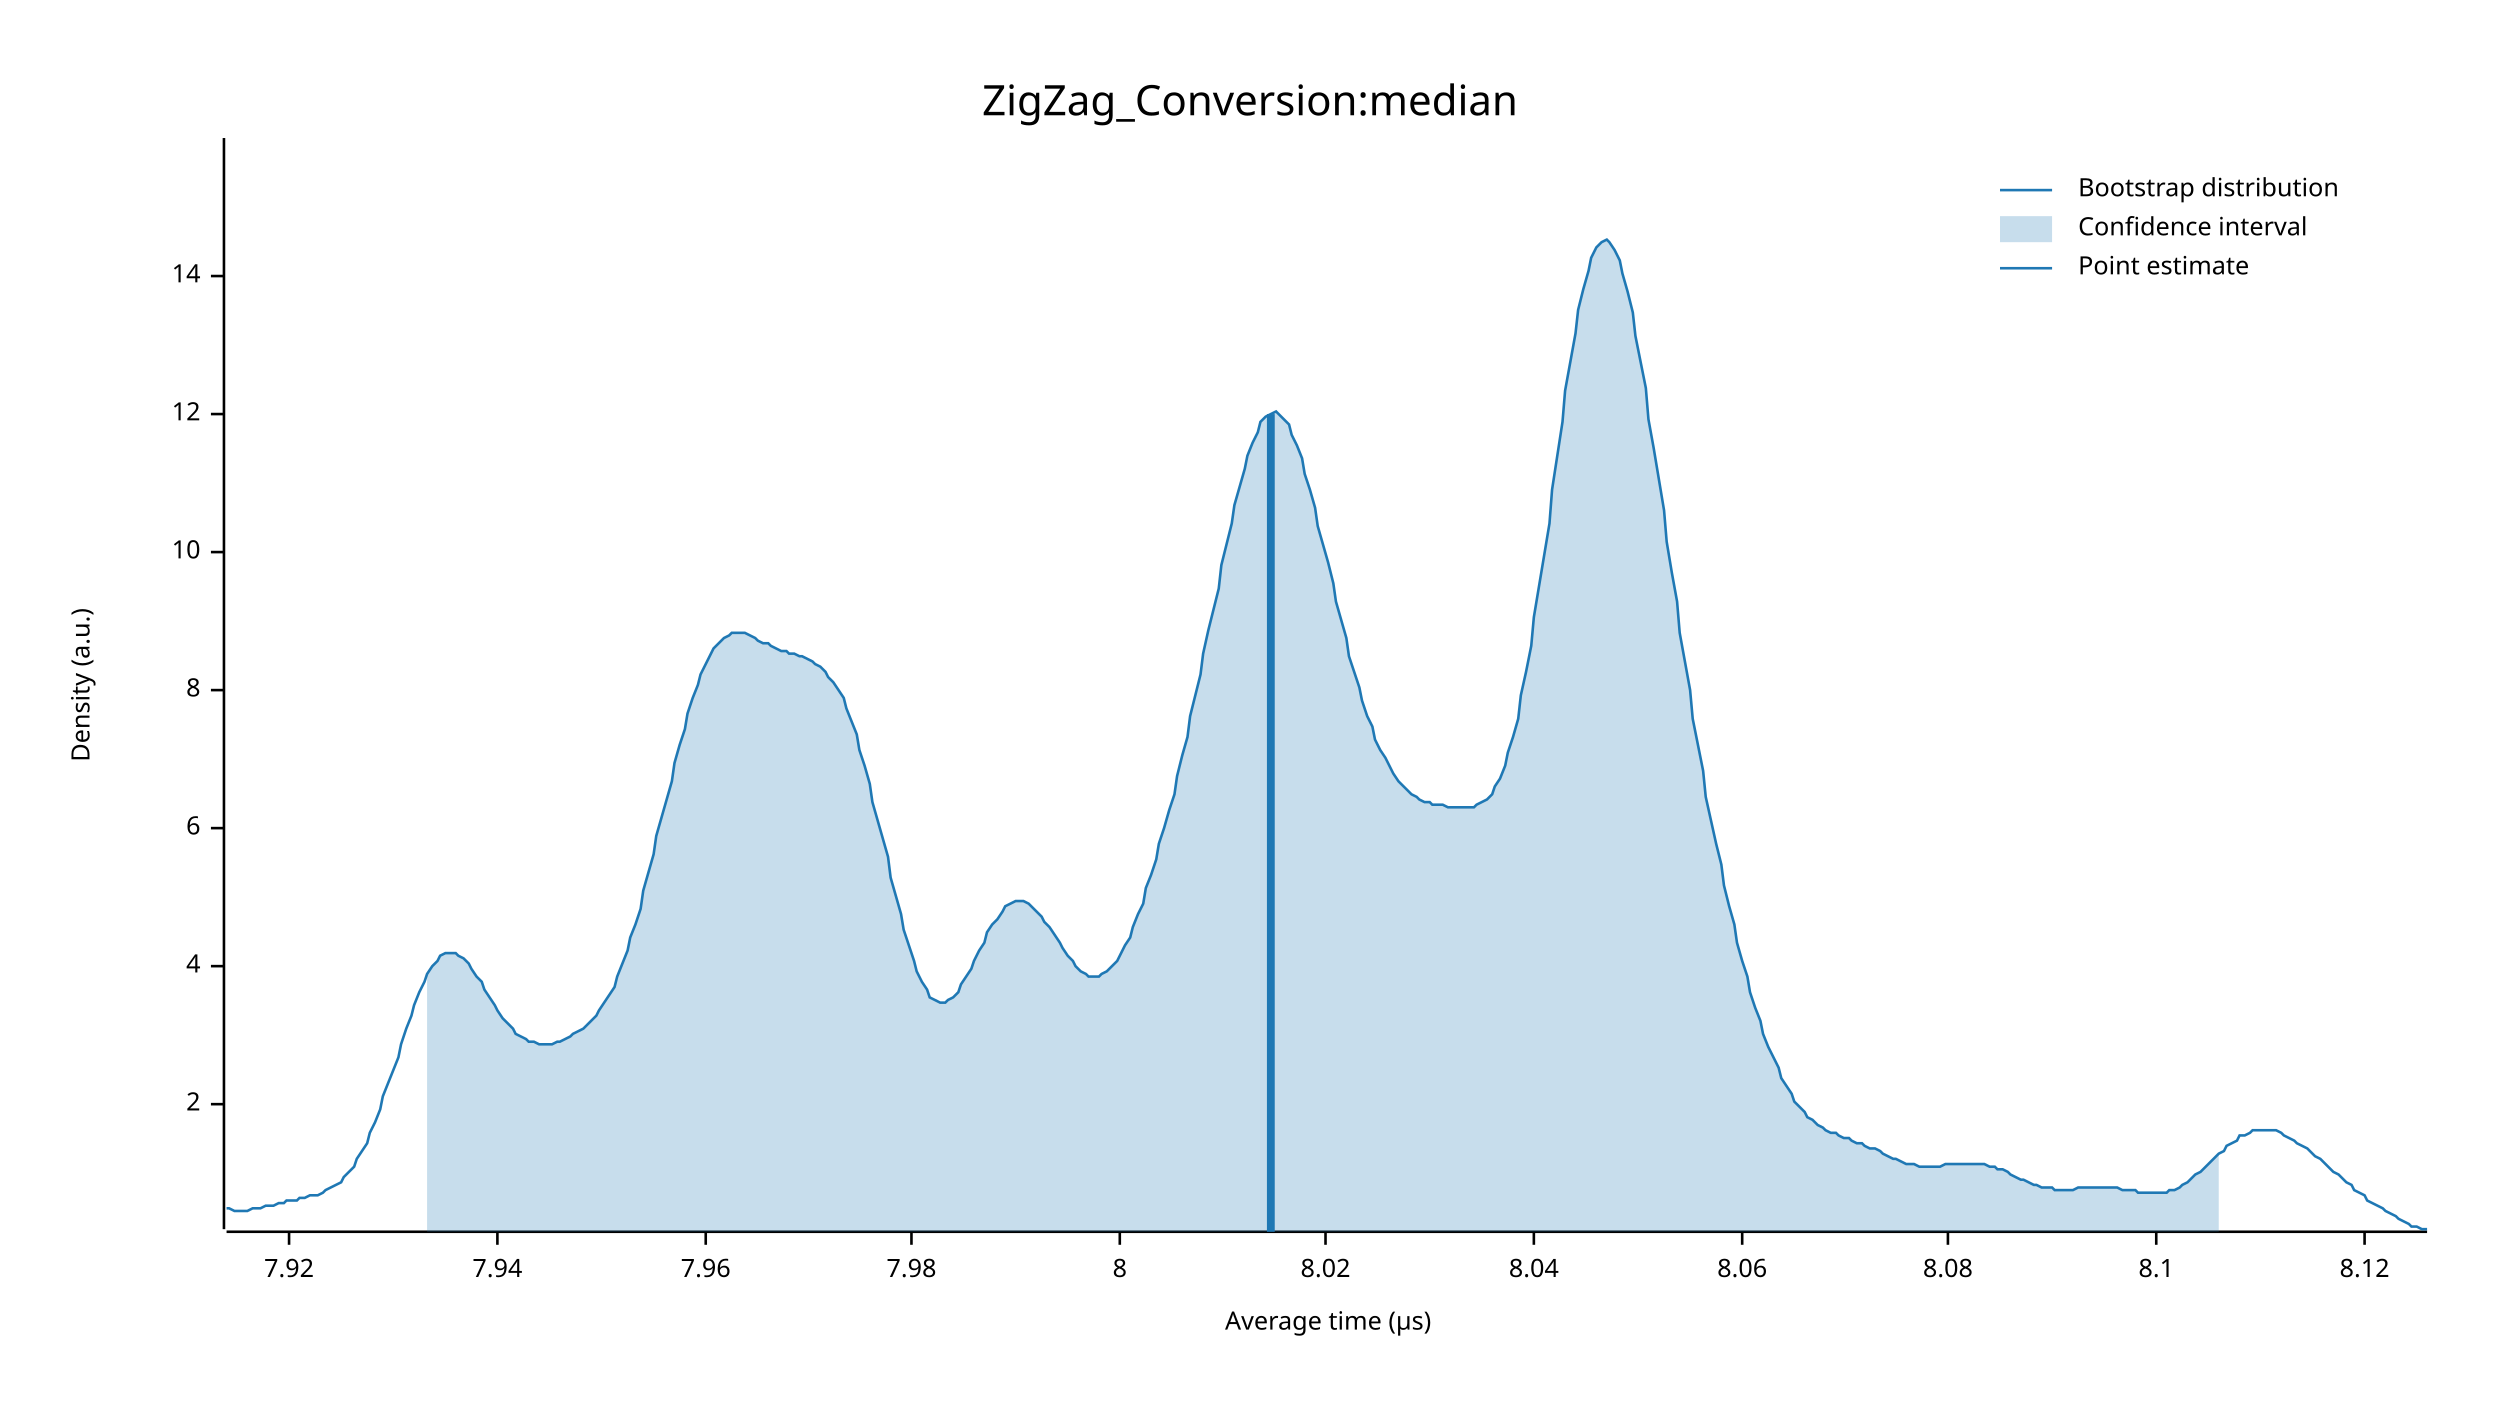
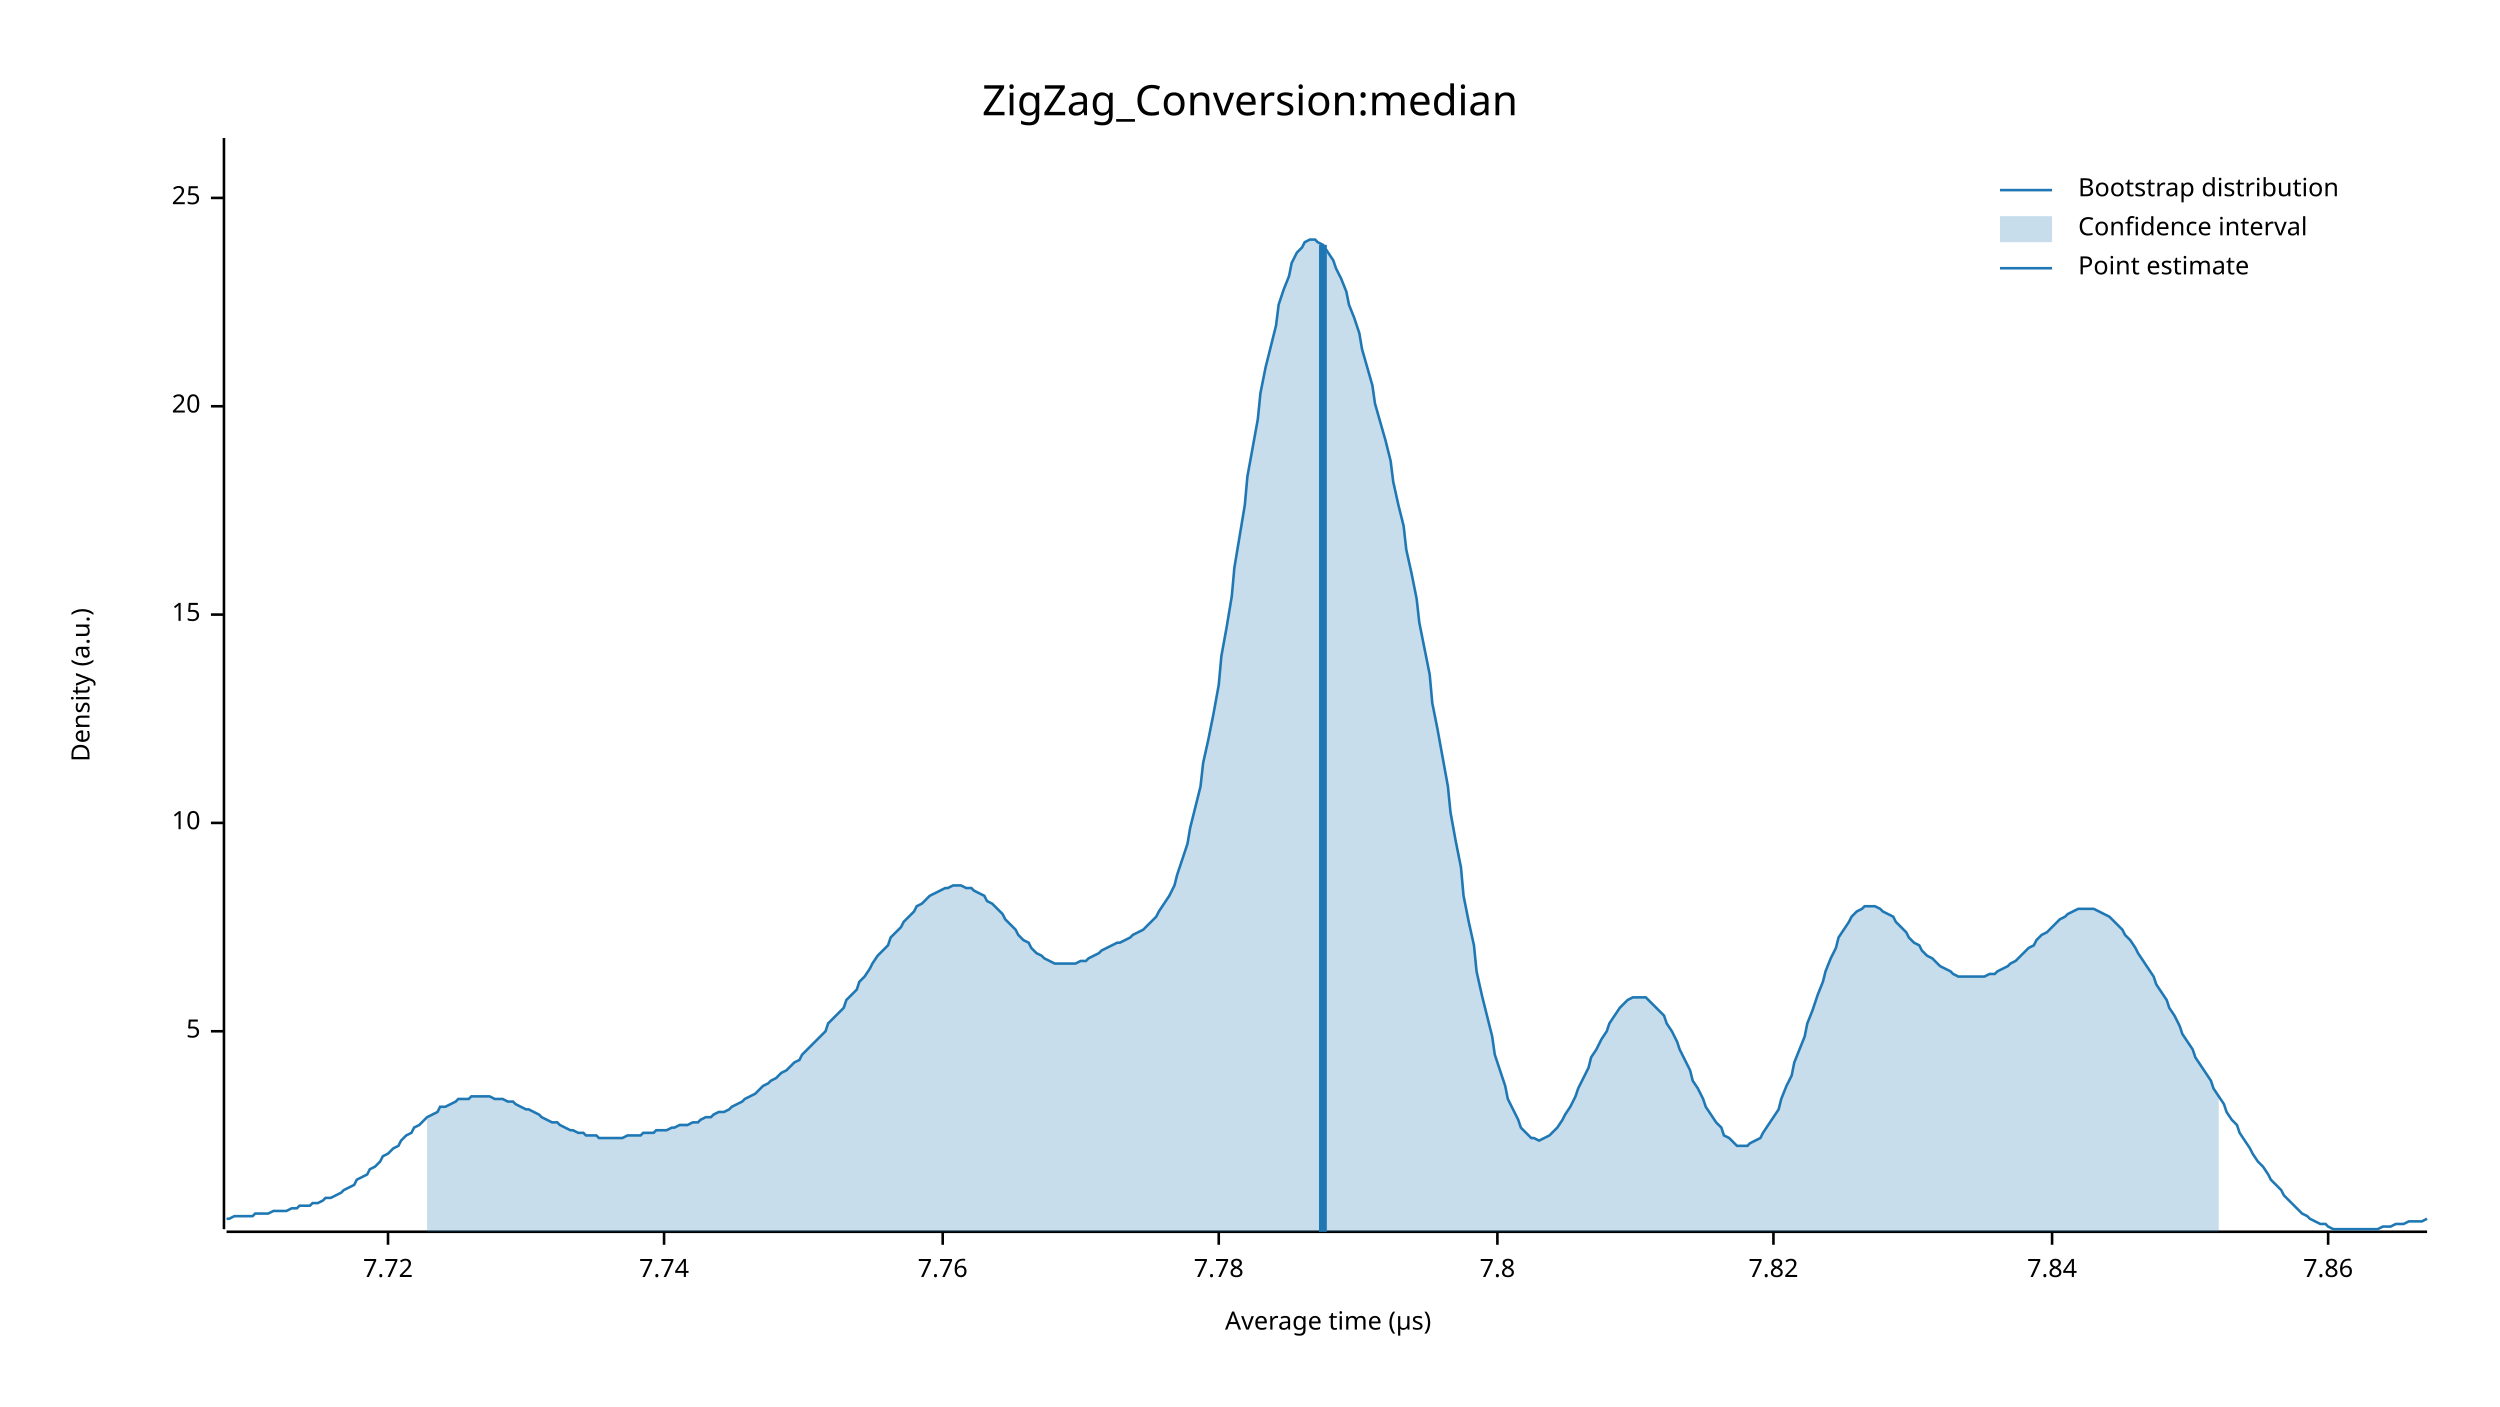
<svg xmlns="http://www.w3.org/2000/svg" width="960" height="540" viewBox="0 0 960 540">
  <text x="480" y="32" dy="0.76em" text-anchor="middle" font-family="sans-serif" font-size="16.129" opacity="1" fill="#000000">
ZigZag_Conversion:median
</text>
  <text x="27" y="263" dy="0.76em" text-anchor="middle" font-family="sans-serif" font-size="9.677" opacity="1" fill="#000000" transform="rotate(270, 27, 263)">
Density (a.u.)
</text>
  <text x="510" y="513" dy="-0.5ex" text-anchor="middle" font-family="sans-serif" font-size="9.677" opacity="1" fill="#000000">
Average time (µs)
</text>
  <polyline fill="none" opacity="1" stroke="#000000" stroke-width="1" points="86,53 86,472 " />
-   <text x="77" y="424" dy="0.5ex" text-anchor="end" font-family="sans-serif" font-size="9.677" opacity="1" fill="#000000">
- 2
+   <text x="77" y="396" dy="0.5ex" text-anchor="end" font-family="sans-serif" font-size="9.677" opacity="1" fill="#000000">
+ 5
</text>
-   <polyline fill="none" opacity="1" stroke="#000000" stroke-width="1" points="81,424 86,424 " />
-   <text x="77" y="371" dy="0.5ex" text-anchor="end" font-family="sans-serif" font-size="9.677" opacity="1" fill="#000000">
- 4
- </text>
-   <polyline fill="none" opacity="1" stroke="#000000" stroke-width="1" points="81,371 86,371 " />
-   <text x="77" y="318" dy="0.5ex" text-anchor="end" font-family="sans-serif" font-size="9.677" opacity="1" fill="#000000">
- 6
- </text>
-   <polyline fill="none" opacity="1" stroke="#000000" stroke-width="1" points="81,318 86,318 " />
-   <text x="77" y="265" dy="0.5ex" text-anchor="end" font-family="sans-serif" font-size="9.677" opacity="1" fill="#000000">
- 8
- </text>
-   <polyline fill="none" opacity="1" stroke="#000000" stroke-width="1" points="81,265 86,265 " />
-   <text x="77" y="212" dy="0.5ex" text-anchor="end" font-family="sans-serif" font-size="9.677" opacity="1" fill="#000000">
+   <polyline fill="none" opacity="1" stroke="#000000" stroke-width="1" points="81,396 86,396 " />
+   <text x="77" y="316" dy="0.5ex" text-anchor="end" font-family="sans-serif" font-size="9.677" opacity="1" fill="#000000">
10
</text>
-   <polyline fill="none" opacity="1" stroke="#000000" stroke-width="1" points="81,212 86,212 " />
-   <text x="77" y="159" dy="0.5ex" text-anchor="end" font-family="sans-serif" font-size="9.677" opacity="1" fill="#000000">
- 12
+   <polyline fill="none" opacity="1" stroke="#000000" stroke-width="1" points="81,316 86,316 " />
+   <text x="77" y="236" dy="0.5ex" text-anchor="end" font-family="sans-serif" font-size="9.677" opacity="1" fill="#000000">
+ 15
</text>
-   <polyline fill="none" opacity="1" stroke="#000000" stroke-width="1" points="81,159 86,159 " />
-   <text x="77" y="106" dy="0.5ex" text-anchor="end" font-family="sans-serif" font-size="9.677" opacity="1" fill="#000000">
- 14
+   <polyline fill="none" opacity="1" stroke="#000000" stroke-width="1" points="81,236 86,236 " />
+   <text x="77" y="156" dy="0.5ex" text-anchor="end" font-family="sans-serif" font-size="9.677" opacity="1" fill="#000000">
+ 20
</text>
-   <polyline fill="none" opacity="1" stroke="#000000" stroke-width="1" points="81,106 86,106 " />
+   <polyline fill="none" opacity="1" stroke="#000000" stroke-width="1" points="81,156 86,156 " />
+   <text x="77" y="76" dy="0.5ex" text-anchor="end" font-family="sans-serif" font-size="9.677" opacity="1" fill="#000000">
+ 25
+ </text>
+   <polyline fill="none" opacity="1" stroke="#000000" stroke-width="1" points="81,76 86,76 " />
  <polyline fill="none" opacity="1" stroke="#000000" stroke-width="1" points="87,473 932,473 " />
-   <text x="111" y="483" dy="0.76em" text-anchor="middle" font-family="sans-serif" font-size="9.677" opacity="1" fill="#000000">
- 7.92
+   <text x="149" y="483" dy="0.76em" text-anchor="middle" font-family="sans-serif" font-size="9.677" opacity="1" fill="#000000">
+ 7.72
</text>
-   <polyline fill="none" opacity="1" stroke="#000000" stroke-width="1" points="111,473 111,478 " />
-   <text x="191" y="483" dy="0.76em" text-anchor="middle" font-family="sans-serif" font-size="9.677" opacity="1" fill="#000000">
- 7.94
+   <polyline fill="none" opacity="1" stroke="#000000" stroke-width="1" points="149,473 149,478 " />
+   <text x="255" y="483" dy="0.76em" text-anchor="middle" font-family="sans-serif" font-size="9.677" opacity="1" fill="#000000">
+ 7.74
</text>
-   <polyline fill="none" opacity="1" stroke="#000000" stroke-width="1" points="191,473 191,478 " />
-   <text x="271" y="483" dy="0.76em" text-anchor="middle" font-family="sans-serif" font-size="9.677" opacity="1" fill="#000000">
- 7.96
+   <polyline fill="none" opacity="1" stroke="#000000" stroke-width="1" points="255,473 255,478 " />
+   <text x="362" y="483" dy="0.76em" text-anchor="middle" font-family="sans-serif" font-size="9.677" opacity="1" fill="#000000">
+ 7.76
</text>
-   <polyline fill="none" opacity="1" stroke="#000000" stroke-width="1" points="271,473 271,478 " />
-   <text x="350" y="483" dy="0.76em" text-anchor="middle" font-family="sans-serif" font-size="9.677" opacity="1" fill="#000000">
- 7.98
+   <polyline fill="none" opacity="1" stroke="#000000" stroke-width="1" points="362,473 362,478 " />
+   <text x="468" y="483" dy="0.76em" text-anchor="middle" font-family="sans-serif" font-size="9.677" opacity="1" fill="#000000">
+ 7.78
</text>
-   <polyline fill="none" opacity="1" stroke="#000000" stroke-width="1" points="350,473 350,478 " />
-   <text x="430" y="483" dy="0.76em" text-anchor="middle" font-family="sans-serif" font-size="9.677" opacity="1" fill="#000000">
- 8
+   <polyline fill="none" opacity="1" stroke="#000000" stroke-width="1" points="468,473 468,478 " />
+   <text x="575" y="483" dy="0.76em" text-anchor="middle" font-family="sans-serif" font-size="9.677" opacity="1" fill="#000000">
+ 7.8
</text>
-   <polyline fill="none" opacity="1" stroke="#000000" stroke-width="1" points="430,473 430,478 " />
-   <text x="509" y="483" dy="0.76em" text-anchor="middle" font-family="sans-serif" font-size="9.677" opacity="1" fill="#000000">
- 8.02
+   <polyline fill="none" opacity="1" stroke="#000000" stroke-width="1" points="575,473 575,478 " />
+   <text x="681" y="483" dy="0.76em" text-anchor="middle" font-family="sans-serif" font-size="9.677" opacity="1" fill="#000000">
+ 7.82
</text>
-   <polyline fill="none" opacity="1" stroke="#000000" stroke-width="1" points="509,473 509,478 " />
-   <text x="589" y="483" dy="0.76em" text-anchor="middle" font-family="sans-serif" font-size="9.677" opacity="1" fill="#000000">
- 8.04
+   <polyline fill="none" opacity="1" stroke="#000000" stroke-width="1" points="681,473 681,478 " />
+   <text x="788" y="483" dy="0.76em" text-anchor="middle" font-family="sans-serif" font-size="9.677" opacity="1" fill="#000000">
+ 7.84
</text>
-   <polyline fill="none" opacity="1" stroke="#000000" stroke-width="1" points="589,473 589,478 " />
-   <text x="669" y="483" dy="0.76em" text-anchor="middle" font-family="sans-serif" font-size="9.677" opacity="1" fill="#000000">
- 8.06
+   <polyline fill="none" opacity="1" stroke="#000000" stroke-width="1" points="788,473 788,478 " />
+   <text x="894" y="483" dy="0.76em" text-anchor="middle" font-family="sans-serif" font-size="9.677" opacity="1" fill="#000000">
+ 7.86
</text>
-   <polyline fill="none" opacity="1" stroke="#000000" stroke-width="1" points="669,473 669,478 " />
-   <text x="748" y="483" dy="0.76em" text-anchor="middle" font-family="sans-serif" font-size="9.677" opacity="1" fill="#000000">
- 8.08
- </text>
-   <polyline fill="none" opacity="1" stroke="#000000" stroke-width="1" points="748,473 748,478 " />
-   <text x="828" y="483" dy="0.76em" text-anchor="middle" font-family="sans-serif" font-size="9.677" opacity="1" fill="#000000">
- 8.1
- </text>
-   <polyline fill="none" opacity="1" stroke="#000000" stroke-width="1" points="828,473 828,478 " />
-   <text x="908" y="483" dy="0.76em" text-anchor="middle" font-family="sans-serif" font-size="9.677" opacity="1" fill="#000000">
- 8.12
- </text>
-   <polyline fill="none" opacity="1" stroke="#000000" stroke-width="1" points="908,473 908,478 " />
-   <polyline fill="none" opacity="1" stroke="#1F78B4" stroke-width="1" points="87,464 88,464 90,465 92,465 93,465 95,465 97,464 98,464 100,464 102,463 103,463 105,463 107,462 109,462 110,461 112,461 114,461 115,460 117,460 119,459 120,459 122,459 124,458 125,457 127,456 129,455 131,454 132,452 134,450 136,448 137,445 139,442 141,439 142,435 144,431 146,426 147,421 149,416 151,411 153,406 154,401 156,395 158,390 159,386 161,381 163,377 164,374 166,371 168,369 169,367 171,366 173,366 175,366 176,367 178,368 180,370 181,372 183,375 185,377 186,380 188,383 190,386 191,388 193,391 195,393 197,395 198,397 200,398 202,399 203,400 205,400 207,401 208,401 210,401 212,401 214,400 215,400 217,399 219,398 220,397 222,396 224,395 225,394 227,392 229,390 230,388 232,385 234,382 236,379 237,375 239,370 241,365 242,360 244,355 246,349 247,342 249,335 251,328 252,321 254,314 256,307 258,300 259,293 261,286 263,280 264,274 266,268 268,263 269,259 271,255 273,251 274,249 276,247 278,245 280,244 281,243 283,243 285,243 286,243 288,244 290,245 291,246 293,247 295,247 296,248 298,249 300,250 302,250 303,251 305,251 307,252 308,252 310,253 312,254 313,255 315,256 317,258 318,260 320,262 322,265 324,268 325,272 327,277 329,282 330,288 332,294 334,301 335,308 337,315 339,322 341,329 342,337 344,344 346,351 347,357 349,363 351,369 352,373 354,377 356,380 357,383 359,384 361,385 363,385 364,384 366,383 368,381 369,378 371,375 373,372 374,369 376,365 378,362 379,358 381,355 383,353 385,350 386,348 388,347 390,346 391,346 393,346 395,347 396,348 398,350 400,352 401,354 403,356 405,359 407,362 408,364 410,367 412,369 413,371 415,373 417,374 418,375 420,375 422,375 423,374 425,373 427,371 429,369 430,367 432,363 434,360 435,356 437,351 439,347 440,341 442,336 444,330 445,324 447,318 449,311 451,305 452,298 454,290 456,283 457,275 459,267 461,259 462,251 464,242 466,234 468,226 469,217 471,209 473,201 474,194 476,187 478,180 479,175 481,170 483,166 484,162 486,160 488,159 490,158 491,159 493,161 495,163 496,167 498,171 500,176 501,182 503,188 505,195 506,202 508,209 510,216 512,224 513,231 515,238 517,245 518,252 520,258 522,264 523,269 525,275 527,279 528,284 530,288 532,291 534,295 535,297 537,300 539,302 540,303 542,305 544,306 545,307 547,308 549,308 550,309 552,309 554,309 556,310 557,310 559,310 561,310 562,310 564,310 566,310 567,309 569,308 571,307 573,305 574,302 576,299 578,294 579,289 581,283 583,276 584,267 586,258 588,248 589,237 591,225 593,213 595,201 596,188 598,175 600,162 601,150 603,139 605,128 606,119 608,111 610,104 611,99 613,95 615,93 617,92 618,93 620,96 622,100 623,105 625,112 627,120 628,129 630,139 632,149 633,161 635,172 637,184 639,196 640,208 642,220 644,231 645,243 647,254 649,265 650,276 652,286 654,296 655,306 657,315 659,324 661,332 662,340 664,348 666,355 667,362 669,369 671,375 672,381 674,387 676,392 677,397 679,402 681,406 683,410 684,414 686,417 688,420 689,423 691,425 693,427 694,429 696,430 698,432 700,433 701,434 703,435 705,435 706,436 708,437 710,437 711,438 713,439 715,439 716,440 718,441 720,441 722,442 723,443 725,444 727,445 728,445 730,446 732,447 733,447 735,447 737,448 738,448 740,448 742,448 744,448 745,448 747,447 749,447 750,447 752,447 754,447 755,447 757,447 759,447 760,447 762,447 764,448 766,448 767,449 769,449 771,450 772,451 774,452 776,453 777,453 779,454 781,455 782,455 784,456 786,456 788,456 789,457 791,457 793,457 794,457 796,457 798,456 799,456 801,456 803,456 804,456 806,456 808,456 810,456 811,456 813,456 815,457 816,457 818,457 820,457 821,458 823,458 825,458 827,458 828,458 830,458 832,458 833,457 835,457 837,456 838,455 840,454 842,452 843,451 845,450 847,448 849,446 850,445 852,443 854,442 855,440 857,439 859,438 860,436 862,436 864,435 865,434 867,434 869,434 871,434 872,434 874,434 876,435 877,436 879,437 881,438 882,439 884,440 886,441 887,442 889,444 891,445 893,447 894,448 896,450 898,451 899,452 901,454 903,455 904,457 906,458 908,459 909,461 911,462 913,463 915,464 916,465 918,466 920,467 921,468 923,469 925,470 926,471 928,471 930,472 932,472 " />
-   <polygon opacity="0.25" fill="#1F78B4" points="164,374 166,371 168,369 169,367 171,366 173,366 175,366 176,367 178,368 180,370 181,372 183,375 185,377 186,380 188,383 190,386 191,388 193,391 195,393 197,395 198,397 200,398 202,399 203,400 205,400 207,401 208,401 210,401 212,401 214,400 215,400 217,399 219,398 220,397 222,396 224,395 225,394 227,392 229,390 230,388 232,385 234,382 236,379 237,375 239,370 241,365 242,360 244,355 246,349 247,342 249,335 251,328 252,321 254,314 256,307 258,300 259,293 261,286 263,280 264,274 266,268 268,263 269,259 271,255 273,251 274,249 276,247 278,245 280,244 281,243 283,243 285,243 286,243 288,244 290,245 291,246 293,247 295,247 296,248 298,249 300,250 302,250 303,251 305,251 307,252 308,252 310,253 312,254 313,255 315,256 317,258 318,260 320,262 322,265 324,268 325,272 327,277 329,282 330,288 332,294 334,301 335,308 337,315 339,322 341,329 342,337 344,344 346,351 347,357 349,363 351,369 352,373 354,377 356,380 357,383 359,384 361,385 363,385 364,384 366,383 368,381 369,378 371,375 373,372 374,369 376,365 378,362 379,358 381,355 383,353 385,350 386,348 388,347 390,346 391,346 393,346 395,347 396,348 398,350 400,352 401,354 403,356 405,359 407,362 408,364 410,367 412,369 413,371 415,373 417,374 418,375 420,375 422,375 423,374 425,373 427,371 429,369 430,367 432,363 434,360 435,356 437,351 439,347 440,341 442,336 444,330 445,324 447,318 449,311 451,305 452,298 454,290 456,283 457,275 459,267 461,259 462,251 464,242 466,234 468,226 469,217 471,209 473,201 474,194 476,187 478,180 479,175 481,170 483,166 484,162 486,160 488,159 490,158 491,159 493,161 495,163 496,167 498,171 500,176 501,182 503,188 505,195 506,202 508,209 510,216 512,224 513,231 515,238 517,245 518,252 520,258 522,264 523,269 525,275 527,279 528,284 530,288 532,291 534,295 535,297 537,300 539,302 540,303 542,305 544,306 545,307 547,308 549,308 550,309 552,309 554,309 556,310 557,310 559,310 561,310 562,310 564,310 566,310 567,309 569,308 571,307 573,305 574,302 576,299 578,294 579,289 581,283 583,276 584,267 586,258 588,248 589,237 591,225 593,213 595,201 596,188 598,175 600,162 601,150 603,139 605,128 606,119 608,111 610,104 611,99 613,95 615,93 617,92 618,93 620,96 622,100 623,105 625,112 627,120 628,129 630,139 632,149 633,161 635,172 637,184 639,196 640,208 642,220 644,231 645,243 647,254 649,265 650,276 652,286 654,296 655,306 657,315 659,324 661,332 662,340 664,348 666,355 667,362 669,369 671,375 672,381 674,387 676,392 677,397 679,402 681,406 683,410 684,414 686,417 688,420 689,423 691,425 693,427 694,429 696,430 698,432 700,433 701,434 703,435 705,435 706,436 708,437 710,437 711,438 713,439 715,439 716,440 718,441 720,441 722,442 723,443 725,444 727,445 728,445 730,446 732,447 733,447 735,447 737,448 738,448 740,448 742,448 744,448 745,448 747,447 749,447 750,447 752,447 754,447 755,447 757,447 759,447 760,447 762,447 764,448 766,448 767,449 769,449 771,450 772,451 774,452 776,453 777,453 779,454 781,455 782,455 784,456 786,456 788,456 789,457 791,457 793,457 794,457 796,457 798,456 799,456 801,456 803,456 804,456 806,456 808,456 810,456 811,456 813,456 815,457 816,457 818,457 820,457 821,458 823,458 825,458 827,458 828,458 830,458 832,458 833,457 835,457 837,456 838,455 840,454 842,452 843,451 845,450 847,448 849,446 850,445 852,443 852,473 164,473 " />
-   <polyline fill="none" opacity="1" stroke="#1F78B4" stroke-width="3" points="488,473 488,159 " />
+   <polyline fill="none" opacity="1" stroke="#000000" stroke-width="1" points="894,473 894,478 " />
+   <polyline fill="none" opacity="1" stroke="#1F78B4" stroke-width="1" points="87,468 88,468 90,467 92,467 93,467 95,467 97,467 98,466 100,466 102,466 103,466 105,465 107,465 109,465 110,465 112,464 114,464 115,463 117,463 119,463 120,462 122,462 124,461 125,460 127,460 129,459 131,458 132,457 134,456 136,455 137,453 139,452 141,451 142,449 144,448 146,446 147,444 149,443 151,441 153,440 154,438 156,436 158,435 159,433 161,432 163,430 164,429 166,428 168,427 169,425 171,425 173,424 175,423 176,422 178,422 180,422 181,421 183,421 185,421 186,421 188,421 190,422 191,422 193,422 195,423 197,423 198,424 200,425 202,426 203,426 205,427 207,428 208,429 210,430 212,431 214,431 215,432 217,433 219,434 220,434 222,435 224,435 225,436 227,436 229,436 230,437 232,437 234,437 236,437 237,437 239,437 241,436 242,436 244,436 246,436 247,435 249,435 251,435 252,434 254,434 256,434 258,433 259,433 261,432 263,432 264,432 266,431 268,431 269,430 271,429 273,429 274,428 276,427 278,427 280,426 281,425 283,424 285,423 286,422 288,421 290,420 291,419 293,417 295,416 296,415 298,414 300,412 302,411 303,410 305,408 307,407 308,405 310,403 312,401 313,400 315,398 317,396 318,393 320,391 322,389 324,387 325,384 327,382 329,380 330,377 332,375 334,372 335,370 337,367 339,365 341,363 342,360 344,358 346,356 347,354 349,352 351,350 352,348 354,347 356,345 357,344 359,343 361,342 363,341 364,341 366,340 368,340 369,340 371,341 373,341 374,342 376,343 378,344 379,346 381,347 383,349 385,351 386,353 388,355 390,357 391,359 393,361 395,362 396,364 398,366 400,367 401,368 403,369 405,370 407,370 408,370 410,370 412,370 413,370 415,369 417,369 418,368 420,367 422,366 423,365 425,364 427,363 429,362 430,362 432,361 434,360 435,359 437,358 439,357 440,356 442,354 444,352 445,350 447,347 449,344 451,340 452,336 454,330 456,324 457,318 459,310 461,302 462,293 464,284 466,274 468,263 469,252 471,241 473,229 474,218 476,206 478,194 479,183 481,172 483,161 484,151 486,141 488,133 490,125 491,117 493,111 495,106 496,101 498,97 500,95 501,93 503,92 505,92 506,93 508,94 510,97 512,100 513,103 515,107 517,112 518,117 520,122 522,128 523,134 525,141 527,148 528,155 530,162 532,169 534,177 535,185 537,194 539,202 540,211 542,220 544,230 545,239 547,249 549,259 550,270 552,280 554,291 556,302 557,312 559,323 561,333 562,344 564,354 566,363 567,373 569,382 571,390 573,398 574,405 576,411 578,417 579,422 581,426 583,430 584,433 586,435 588,437 589,437 591,438 593,437 595,436 596,435 598,433 600,430 601,428 603,425 605,421 606,418 608,414 610,410 611,406 613,403 615,399 617,396 618,393 620,390 622,387 623,386 625,384 627,383 628,383 630,383 632,383 633,384 635,386 637,388 639,390 640,393 642,396 644,400 645,403 647,407 649,411 650,415 652,418 654,422 655,425 657,428 659,431 661,433 662,436 664,437 666,439 667,440 669,440 671,440 672,439 674,438 676,437 677,435 679,432 681,429 683,426 684,422 686,417 688,413 689,408 691,403 693,398 694,393 696,388 698,382 700,377 701,373 703,368 705,364 706,360 708,357 710,354 711,352 713,350 715,349 716,348 718,348 720,348 722,349 723,350 725,351 727,352 728,354 730,356 732,358 733,360 735,362 737,363 738,365 740,367 742,368 744,370 745,371 747,372 749,373 750,374 752,375 754,375 755,375 757,375 759,375 760,375 762,375 764,374 766,374 767,373 769,372 771,371 772,370 774,369 776,367 777,366 779,364 781,363 782,361 784,359 786,358 788,356 789,355 791,353 793,352 794,351 796,350 798,349 799,349 801,349 803,349 804,349 806,350 808,351 810,352 811,353 813,355 815,357 816,359 818,361 820,364 821,366 823,369 825,372 827,375 828,378 830,381 832,384 833,387 835,390 837,394 838,397 840,400 842,403 843,406 845,409 847,412 849,415 850,418 852,421 854,424 855,427 857,430 859,432 860,435 862,438 864,441 865,443 867,446 869,448 871,451 872,453 874,455 876,457 877,459 879,461 881,463 882,464 884,466 886,467 887,468 889,469 891,470 893,470 894,471 896,472 898,472 899,472 901,472 903,472 904,472 906,472 908,472 909,472 911,472 913,472 915,471 916,471 918,471 920,470 921,470 923,470 925,469 926,469 928,469 930,469 932,468 " />
+   <polygon opacity="0.25" fill="#1F78B4" points="164,429 166,428 168,427 169,425 171,425 173,424 175,423 176,422 178,422 180,422 181,421 183,421 185,421 186,421 188,421 190,422 191,422 193,422 195,423 197,423 198,424 200,425 202,426 203,426 205,427 207,428 208,429 210,430 212,431 214,431 215,432 217,433 219,434 220,434 222,435 224,435 225,436 227,436 229,436 230,437 232,437 234,437 236,437 237,437 239,437 241,436 242,436 244,436 246,436 247,435 249,435 251,435 252,434 254,434 256,434 258,433 259,433 261,432 263,432 264,432 266,431 268,431 269,430 271,429 273,429 274,428 276,427 278,427 280,426 281,425 283,424 285,423 286,422 288,421 290,420 291,419 293,417 295,416 296,415 298,414 300,412 302,411 303,410 305,408 307,407 308,405 310,403 312,401 313,400 315,398 317,396 318,393 320,391 322,389 324,387 325,384 327,382 329,380 330,377 332,375 334,372 335,370 337,367 339,365 341,363 342,360 344,358 346,356 347,354 349,352 351,350 352,348 354,347 356,345 357,344 359,343 361,342 363,341 364,341 366,340 368,340 369,340 371,341 373,341 374,342 376,343 378,344 379,346 381,347 383,349 385,351 386,353 388,355 390,357 391,359 393,361 395,362 396,364 398,366 400,367 401,368 403,369 405,370 407,370 408,370 410,370 412,370 413,370 415,369 417,369 418,368 420,367 422,366 423,365 425,364 427,363 429,362 430,362 432,361 434,360 435,359 437,358 439,357 440,356 442,354 444,352 445,350 447,347 449,344 451,340 452,336 454,330 456,324 457,318 459,310 461,302 462,293 464,284 466,274 468,263 469,252 471,241 473,229 474,218 476,206 478,194 479,183 481,172 483,161 484,151 486,141 488,133 490,125 491,117 493,111 495,106 496,101 498,97 500,95 501,93 503,92 505,92 506,93 508,94 510,97 512,100 513,103 515,107 517,112 518,117 520,122 522,128 523,134 525,141 527,148 528,155 530,162 532,169 534,177 535,185 537,194 539,202 540,211 542,220 544,230 545,239 547,249 549,259 550,270 552,280 554,291 556,302 557,312 559,323 561,333 562,344 564,354 566,363 567,373 569,382 571,390 573,398 574,405 576,411 578,417 579,422 581,426 583,430 584,433 586,435 588,437 589,437 591,438 593,437 595,436 596,435 598,433 600,430 601,428 603,425 605,421 606,418 608,414 610,410 611,406 613,403 615,399 617,396 618,393 620,390 622,387 623,386 625,384 627,383 628,383 630,383 632,383 633,384 635,386 637,388 639,390 640,393 642,396 644,400 645,403 647,407 649,411 650,415 652,418 654,422 655,425 657,428 659,431 661,433 662,436 664,437 666,439 667,440 669,440 671,440 672,439 674,438 676,437 677,435 679,432 681,429 683,426 684,422 686,417 688,413 689,408 691,403 693,398 694,393 696,388 698,382 700,377 701,373 703,368 705,364 706,360 708,357 710,354 711,352 713,350 715,349 716,348 718,348 720,348 722,349 723,350 725,351 727,352 728,354 730,356 732,358 733,360 735,362 737,363 738,365 740,367 742,368 744,370 745,371 747,372 749,373 750,374 752,375 754,375 755,375 757,375 759,375 760,375 762,375 764,374 766,374 767,373 769,372 771,371 772,370 774,369 776,367 777,366 779,364 781,363 782,361 784,359 786,358 788,356 789,355 791,353 793,352 794,351 796,350 798,349 799,349 801,349 803,349 804,349 806,350 808,351 810,352 811,353 813,355 815,357 816,359 818,361 820,364 821,366 823,369 825,372 827,375 828,378 830,381 832,384 833,387 835,390 837,394 838,397 840,400 842,403 843,406 845,409 847,412 849,415 850,418 852,421 852,473 164,473 " />
+   <polyline fill="none" opacity="1" stroke="#1F78B4" stroke-width="3" points="508,473 508,94 " />
  <text x="798" y="68" dy="0.76em" text-anchor="start" font-family="sans-serif" font-size="9.677" opacity="1" fill="#000000">
Bootstrap distribution
</text>
  <text x="798" y="83" dy="0.76em" text-anchor="start" font-family="sans-serif" font-size="9.677" opacity="1" fill="#000000">
Confidence interval
</text>
  <text x="798" y="98" dy="0.76em" text-anchor="start" font-family="sans-serif" font-size="9.677" opacity="1" fill="#000000">
Point estimate
</text>
  <polyline fill="none" opacity="1" stroke="#1F78B4" stroke-width="1" points="768,73 788,73 " />
  <rect x="768" y="83" width="20" height="10" opacity="0.25" fill="#1F78B4" stroke="none" />
  <polyline fill="none" opacity="1" stroke="#1F78B4" stroke-width="1" points="768,103 788,103 " />
</svg>
